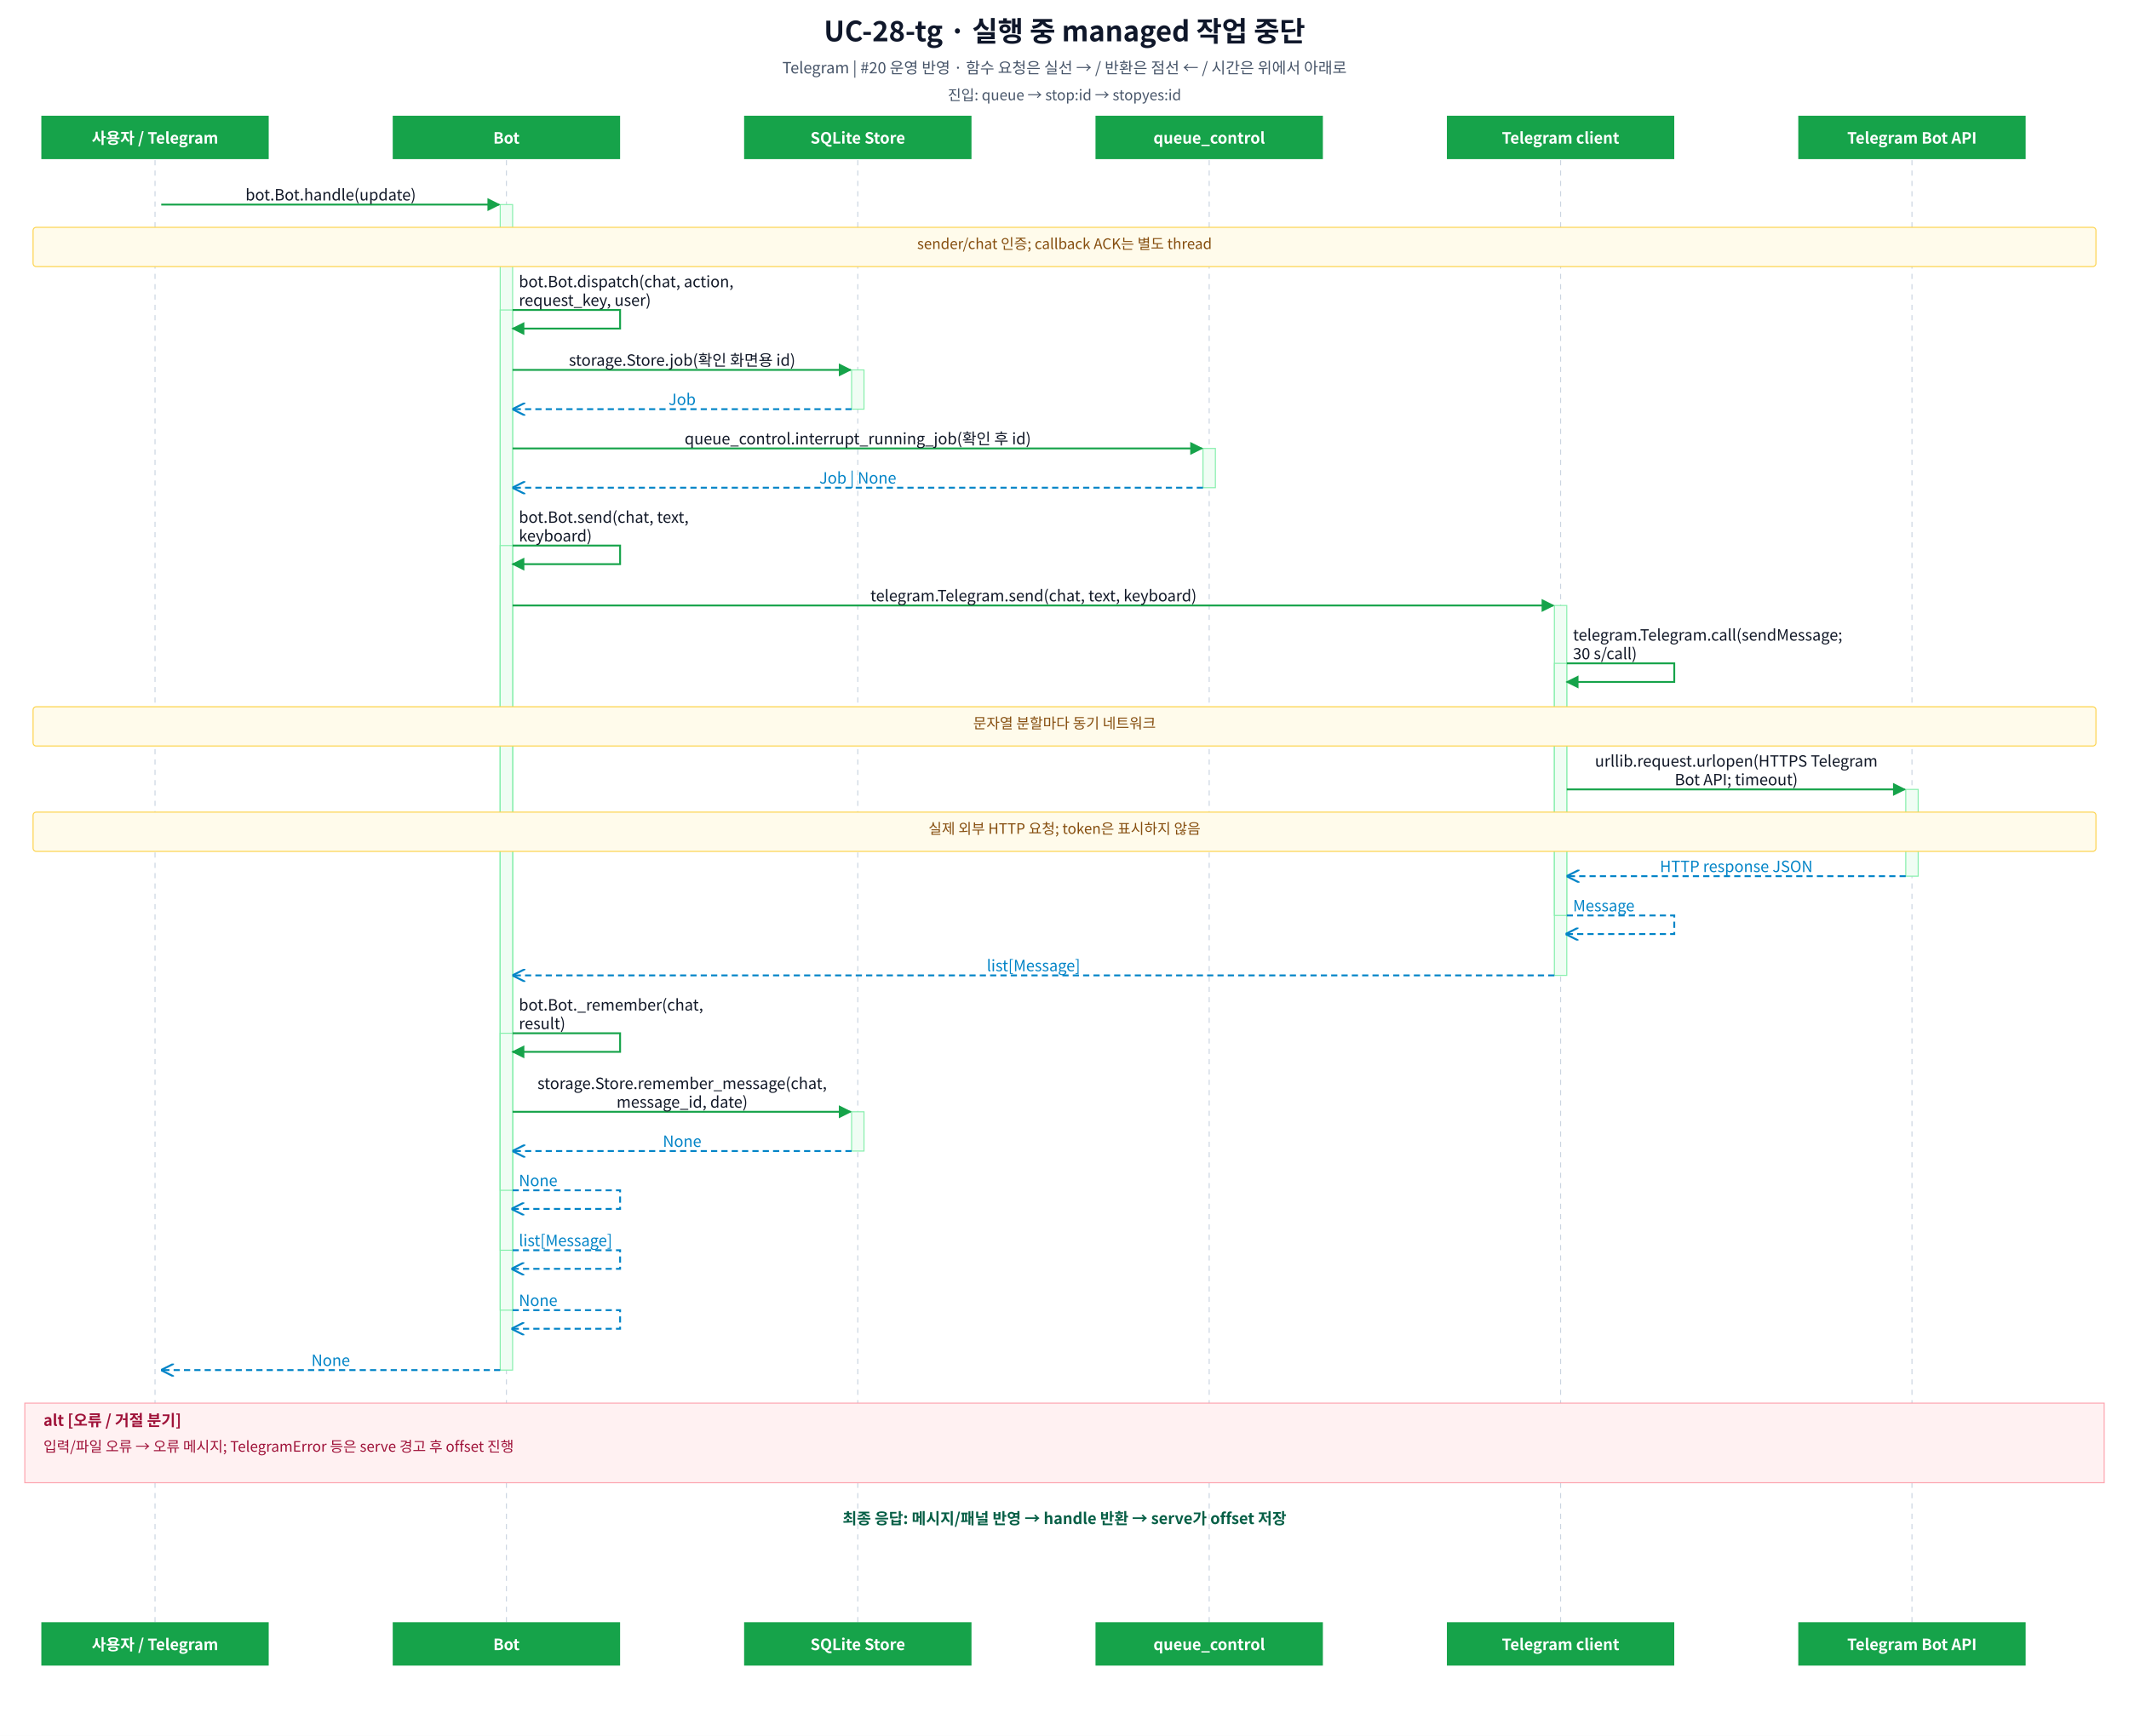
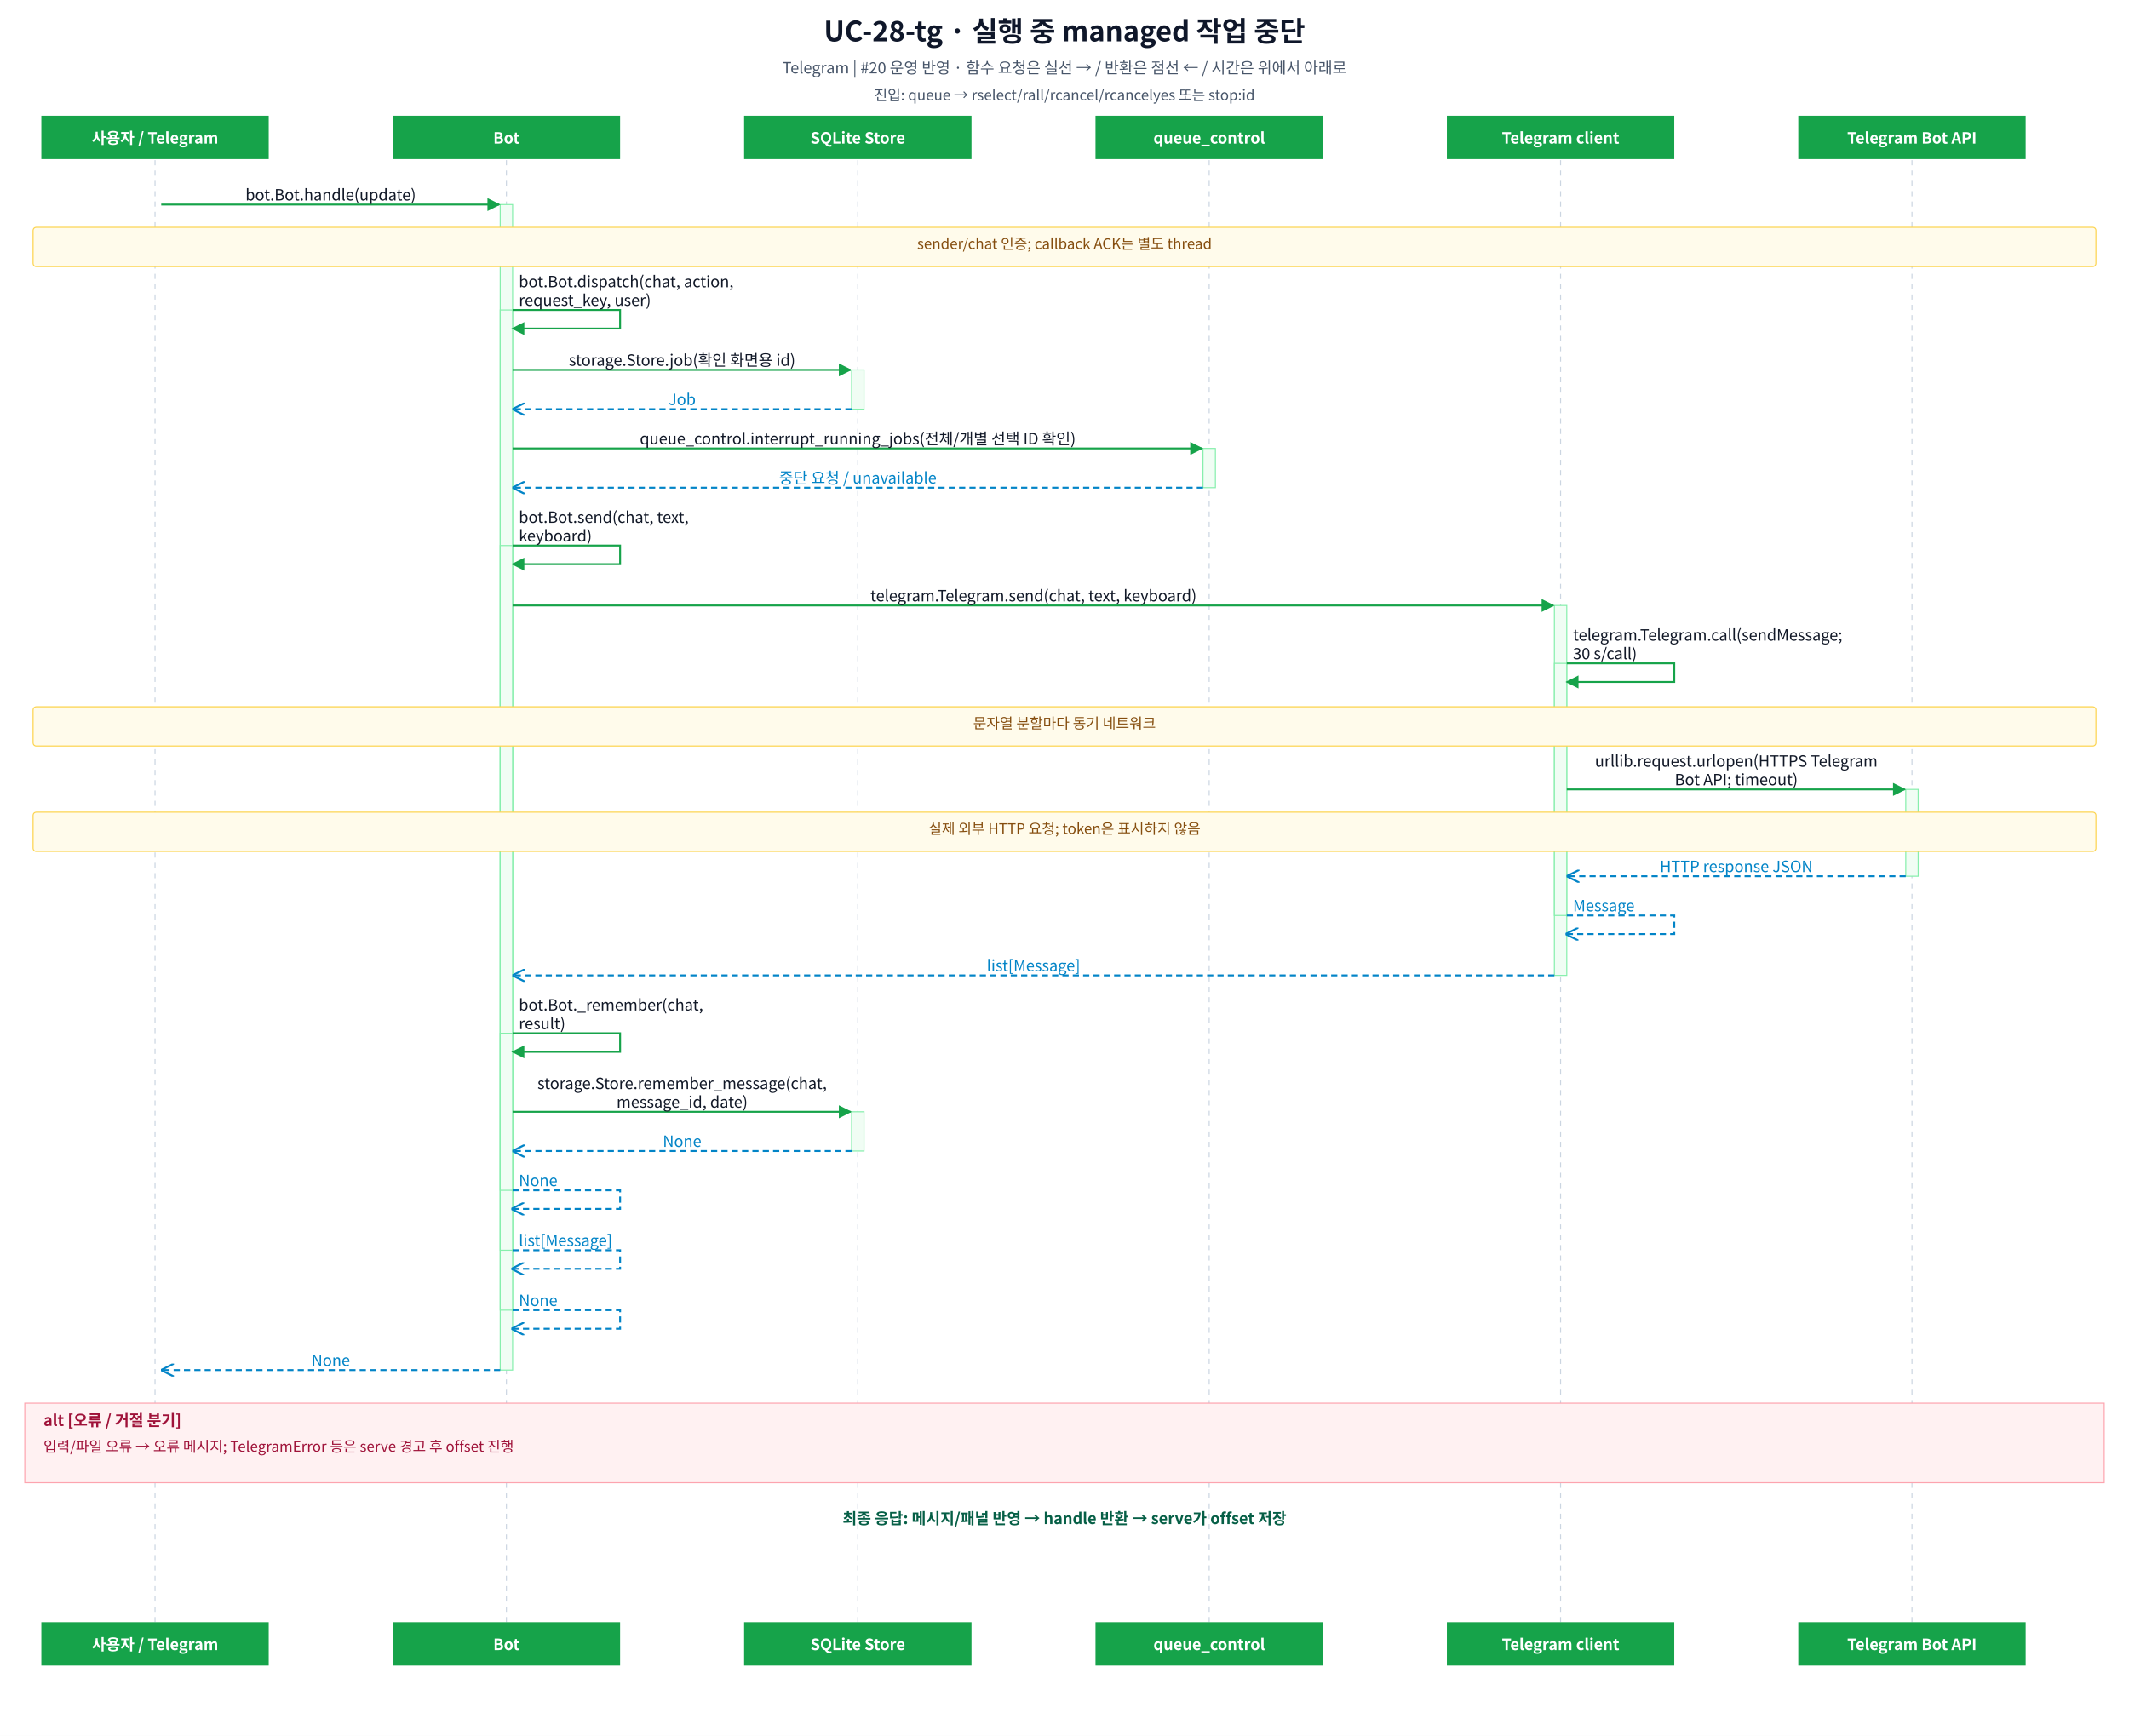
<svg xmlns="http://www.w3.org/2000/svg" width="2060" height="1680" viewBox="0 0 2060 1680" role="img" aria-label="실행 중 managed 작업 중단">
  <defs>
    <marker id="req" viewBox="0 0 10 10" refX="9" refY="5" markerWidth="7" markerHeight="7" orient="auto-start-reverse">
      <path d="M0 0 L10 5 L0 10 z" fill="#16a34a" />
    </marker>
    <marker id="ret" viewBox="0 0 10 10" refX="9" refY="5" markerWidth="7" markerHeight="7" orient="auto-start-reverse">
      <path d="M0 0 L10 5 L0 10" fill="none" stroke="#0284c7" stroke-width="1.5" />
    </marker>
  </defs>
  <rect width="100%" height="100%" fill="white" />
  <g font-family="Noto Sans CJK KR, sans-serif">
    <text x="1030.0" y="40" text-anchor="middle" font-size="27" fill="#0f172a" font-weight="700">UC-28-tg · 실행 중 managed 작업 중단</text>
    <text x="1030.0" y="71" text-anchor="middle" font-size="15" fill="#475569">Telegram | #20 운영 반영 · 함수 요청은 실선 → / 반환은 점선 ← / 시간은 위에서 아래로</text>
-     <text x="1030.0" y="97" text-anchor="middle" font-size="14" fill="#475569">진입: queue → stop:id → stopyes:id</text>
+     <text x="1030.0" y="97" text-anchor="middle" font-size="14" fill="#475569">진입: queue → rselect/rall/rcancel/rcancelyes 또는 stop:id</text>
    <path d="M150.0,155 V1570" stroke="#cbd5e1" stroke-dasharray="5 5" />
    <rect x="40.0" y="112" width="220" height="42" fill="#16a34a" />
    <text x="150.0" y="139" text-anchor="middle" font-size="15" fill="white" font-weight="700">사용자 / Telegram</text>
    <rect x="40.0" y="1570" width="220" height="42" fill="#16a34a" />
    <text x="150.0" y="1597" text-anchor="middle" font-size="15" fill="white" font-weight="700">사용자 / Telegram</text>
    <path d="M490.0,155 V1570" stroke="#cbd5e1" stroke-dasharray="5 5" />
    <rect x="380.0" y="112" width="220" height="42" fill="#16a34a" />
    <text x="490.0" y="139" text-anchor="middle" font-size="15" fill="white" font-weight="700">Bot</text>
    <rect x="380.0" y="1570" width="220" height="42" fill="#16a34a" />
    <text x="490.0" y="1597" text-anchor="middle" font-size="15" fill="white" font-weight="700">Bot</text>
    <path d="M830.0,155 V1570" stroke="#cbd5e1" stroke-dasharray="5 5" />
    <rect x="720.0" y="112" width="220" height="42" fill="#16a34a" />
    <text x="830.0" y="139" text-anchor="middle" font-size="15" fill="white" font-weight="700">SQLite Store</text>
    <rect x="720.0" y="1570" width="220" height="42" fill="#16a34a" />
    <text x="830.0" y="1597" text-anchor="middle" font-size="15" fill="white" font-weight="700">SQLite Store</text>
    <path d="M1170.0,155 V1570" stroke="#cbd5e1" stroke-dasharray="5 5" />
    <rect x="1060.0" y="112" width="220" height="42" fill="#16a34a" />
    <text x="1170.0" y="139" text-anchor="middle" font-size="15" fill="white" font-weight="700">queue_control</text>
    <rect x="1060.0" y="1570" width="220" height="42" fill="#16a34a" />
    <text x="1170.0" y="1597" text-anchor="middle" font-size="15" fill="white" font-weight="700">queue_control</text>
    <path d="M1510.0,155 V1570" stroke="#cbd5e1" stroke-dasharray="5 5" />
    <rect x="1400.0" y="112" width="220" height="42" fill="#16a34a" />
    <text x="1510.0" y="139" text-anchor="middle" font-size="15" fill="white" font-weight="700">Telegram client</text>
    <rect x="1400.0" y="1570" width="220" height="42" fill="#16a34a" />
    <text x="1510.0" y="1597" text-anchor="middle" font-size="15" fill="white" font-weight="700">Telegram client</text>
    <path d="M1850.0,155 V1570" stroke="#cbd5e1" stroke-dasharray="5 5" />
    <rect x="1740.0" y="112" width="220" height="42" fill="#16a34a" />
    <text x="1850.0" y="139" text-anchor="middle" font-size="15" fill="white" font-weight="700">Telegram Bot API</text>
    <rect x="1740.0" y="1570" width="220" height="42" fill="#16a34a" />
    <text x="1850.0" y="1597" text-anchor="middle" font-size="15" fill="white" font-weight="700">Telegram Bot API</text>
    <rect x="484.0" y="198" width="12" height="1128" fill="#f0fdf4" stroke="#86efac" />
    <rect x="484.0" y="300" width="12" height="968" fill="#f0fdf4" stroke="#86efac" />
    <rect x="484.0" y="528" width="12" height="682" fill="#f0fdf4" stroke="#86efac" />
    <rect x="1504.0" y="586" width="12" height="358" fill="#f0fdf4" stroke="#86efac" />
    <rect x="1504.0" y="642" width="12" height="244" fill="#f0fdf4" stroke="#86efac" />
    <rect x="484.0" y="1000" width="12" height="152" fill="#f0fdf4" stroke="#86efac" />
    <rect x="1844.0" y="764" width="12" height="84" fill="#f0fdf4" stroke="#86efac" />
    <rect x="824.0" y="358" width="12" height="38" fill="#f0fdf4" stroke="#86efac" />
    <rect x="1164.0" y="434" width="12" height="38" fill="#f0fdf4" stroke="#86efac" />
    <rect x="824.0" y="1076" width="12" height="38" fill="#f0fdf4" stroke="#86efac" />
    <path d="M156.0,198 H483.0" fill="none" stroke="#16a34a" stroke-width="1.8" marker-end="url(#req)" />
    <text x="320.0" y="194" text-anchor="middle" font-size="15" fill="#111827">bot.Bot.handle(update)</text>
    <rect x="32" y="220" width="1996" height="38" rx="3" fill="#fffbeb" stroke="#fcd34d" />
    <text x="1030.0" y="241" text-anchor="middle" font-size="14" fill="#854d0e">sender/chat 인증; callback ACK는 별도 thread</text>
    <path d="M496.0,300 H600.0 V318 H496.0" fill="none" stroke="#16a34a" stroke-width="1.8" marker-end="url(#req)" />
    <text x="502.0" y="278" text-anchor="start" font-size="15" fill="#111827">bot.Bot.dispatch(chat, action,</text>
    <text x="502.0" y="296" text-anchor="start" font-size="15" fill="#111827">request_key, user)</text>
    <path d="M496.0,358 H823.0" fill="none" stroke="#16a34a" stroke-width="1.8" marker-end="url(#req)" />
    <text x="660.0" y="354" text-anchor="middle" font-size="15" fill="#111827">storage.Store.job(확인 화면용 id)</text>
    <path d="M824.0,396 H497.0" fill="none" stroke="#0284c7" stroke-width="1.8" stroke-dasharray="6 4" marker-end="url(#ret)" />
    <text x="660.0" y="392" text-anchor="middle" font-size="15" fill="#0284c7">Job</text>
    <path d="M496.0,434 H1163.0" fill="none" stroke="#16a34a" stroke-width="1.8" marker-end="url(#req)" />
    <a href="D-16.svg" target="_blank">
-       <text x="830.0" y="430" text-anchor="middle" font-size="15" fill="#111827">queue_control.interrupt_running_job(확인 후 id)</text>
+       <text x="830.0" y="430" text-anchor="middle" font-size="15" fill="#111827">queue_control.interrupt_running_jobs(전체/개별 선택 ID 확인)</text>
    </a>
    <path d="M1164.0,472 H497.0" fill="none" stroke="#0284c7" stroke-width="1.8" stroke-dasharray="6 4" marker-end="url(#ret)" />
-     <text x="830.0" y="468" text-anchor="middle" font-size="15" fill="#0284c7">Job | None</text>
+     <text x="830.0" y="468" text-anchor="middle" font-size="15" fill="#0284c7">중단 요청 / unavailable</text>
    <path d="M496.0,528 H600.0 V546 H496.0" fill="none" stroke="#16a34a" stroke-width="1.8" marker-end="url(#req)" />
    <text x="502.0" y="506" text-anchor="start" font-size="15" fill="#111827">bot.Bot.send(chat, text,</text>
    <text x="502.0" y="524" text-anchor="start" font-size="15" fill="#111827">keyboard)</text>
    <path d="M496.0,586 H1503.0" fill="none" stroke="#16a34a" stroke-width="1.8" marker-end="url(#req)" />
    <text x="1000.0" y="582" text-anchor="middle" font-size="15" fill="#111827">telegram.Telegram.send(chat, text, keyboard)</text>
    <path d="M1516.0,642 H1620.0 V660 H1516.0" fill="none" stroke="#16a34a" stroke-width="1.8" marker-end="url(#req)" />
    <text x="1522.0" y="620" text-anchor="start" font-size="15" fill="#111827">telegram.Telegram.call(sendMessage;</text>
    <text x="1522.0" y="638" text-anchor="start" font-size="15" fill="#111827">30 s/call)</text>
    <rect x="32" y="684" width="1996" height="38" rx="3" fill="#fffbeb" stroke="#fcd34d" />
    <text x="1030.0" y="705" text-anchor="middle" font-size="14" fill="#854d0e">문자열 분할마다 동기 네트워크</text>
    <path d="M1516.0,764 H1843.0" fill="none" stroke="#16a34a" stroke-width="1.8" marker-end="url(#req)" />
    <text x="1680.0" y="742" text-anchor="middle" font-size="15" fill="#111827">urllib.request.urlopen(HTTPS Telegram</text>
    <text x="1680.0" y="760" text-anchor="middle" font-size="15" fill="#111827">Bot API; timeout)</text>
    <rect x="32" y="786" width="1996" height="38" rx="3" fill="#fffbeb" stroke="#fcd34d" />
    <text x="1030.0" y="807" text-anchor="middle" font-size="14" fill="#854d0e">실제 외부 HTTP 요청; token은 표시하지 않음</text>
    <path d="M1844.0,848 H1517.0" fill="none" stroke="#0284c7" stroke-width="1.8" stroke-dasharray="6 4" marker-end="url(#ret)" />
    <text x="1680.0" y="844" text-anchor="middle" font-size="15" fill="#0284c7">HTTP response JSON</text>
    <path d="M1516.0,886 H1620.0 V904 H1516.0" fill="none" stroke="#0284c7" stroke-width="1.8" stroke-dasharray="6 4" marker-end="url(#ret)" />
    <text x="1522.0" y="882" text-anchor="start" font-size="15" fill="#0284c7">Message</text>
    <path d="M1504.0,944 H497.0" fill="none" stroke="#0284c7" stroke-width="1.8" stroke-dasharray="6 4" marker-end="url(#ret)" />
    <text x="1000.0" y="940" text-anchor="middle" font-size="15" fill="#0284c7">list[Message]</text>
    <path d="M496.0,1000 H600.0 V1018 H496.0" fill="none" stroke="#16a34a" stroke-width="1.8" marker-end="url(#req)" />
    <text x="502.0" y="978" text-anchor="start" font-size="15" fill="#111827">bot.Bot._remember(chat,</text>
    <text x="502.0" y="996" text-anchor="start" font-size="15" fill="#111827">result)</text>
    <path d="M496.0,1076 H823.0" fill="none" stroke="#16a34a" stroke-width="1.8" marker-end="url(#req)" />
    <text x="660.0" y="1054" text-anchor="middle" font-size="15" fill="#111827">storage.Store.remember_message(chat,</text>
    <text x="660.0" y="1072" text-anchor="middle" font-size="15" fill="#111827">message_id, date)</text>
    <path d="M824.0,1114 H497.0" fill="none" stroke="#0284c7" stroke-width="1.8" stroke-dasharray="6 4" marker-end="url(#ret)" />
    <text x="660.0" y="1110" text-anchor="middle" font-size="15" fill="#0284c7">None</text>
    <path d="M496.0,1152 H600.0 V1170 H496.0" fill="none" stroke="#0284c7" stroke-width="1.8" stroke-dasharray="6 4" marker-end="url(#ret)" />
    <text x="502.0" y="1148" text-anchor="start" font-size="15" fill="#0284c7">None</text>
    <path d="M496.0,1210 H600.0 V1228 H496.0" fill="none" stroke="#0284c7" stroke-width="1.8" stroke-dasharray="6 4" marker-end="url(#ret)" />
    <text x="502.0" y="1206" text-anchor="start" font-size="15" fill="#0284c7">list[Message]</text>
    <path d="M496.0,1268 H600.0 V1286 H496.0" fill="none" stroke="#0284c7" stroke-width="1.8" stroke-dasharray="6 4" marker-end="url(#ret)" />
    <text x="502.0" y="1264" text-anchor="start" font-size="15" fill="#0284c7">None</text>
    <path d="M484.0,1326 H157.0" fill="none" stroke="#0284c7" stroke-width="1.8" stroke-dasharray="6 4" marker-end="url(#ret)" />
    <text x="320.0" y="1322" text-anchor="middle" font-size="15" fill="#0284c7">None</text>
    <rect x="24" y="1358" width="2012" height="77" fill="#fff1f2" stroke="#fda4af" />
    <text x="42" y="1380" text-anchor="start" font-size="15" fill="#9f1239" font-weight="700">alt [오류 / 거절 분기]</text>
    <text x="42" y="1405" text-anchor="start" font-size="14" fill="#9f1239">입력/파일 오류 → 오류 메시지; TelegramError 등은 serve 경고 후 offset 진행</text>
    <text x="1030.0" y="1475" text-anchor="middle" font-size="15" fill="#065f46" font-weight="700">최종 응답: 메시지/패널 반영 → handle 반환 → serve가 offset 저장</text>
  </g>
</svg>
